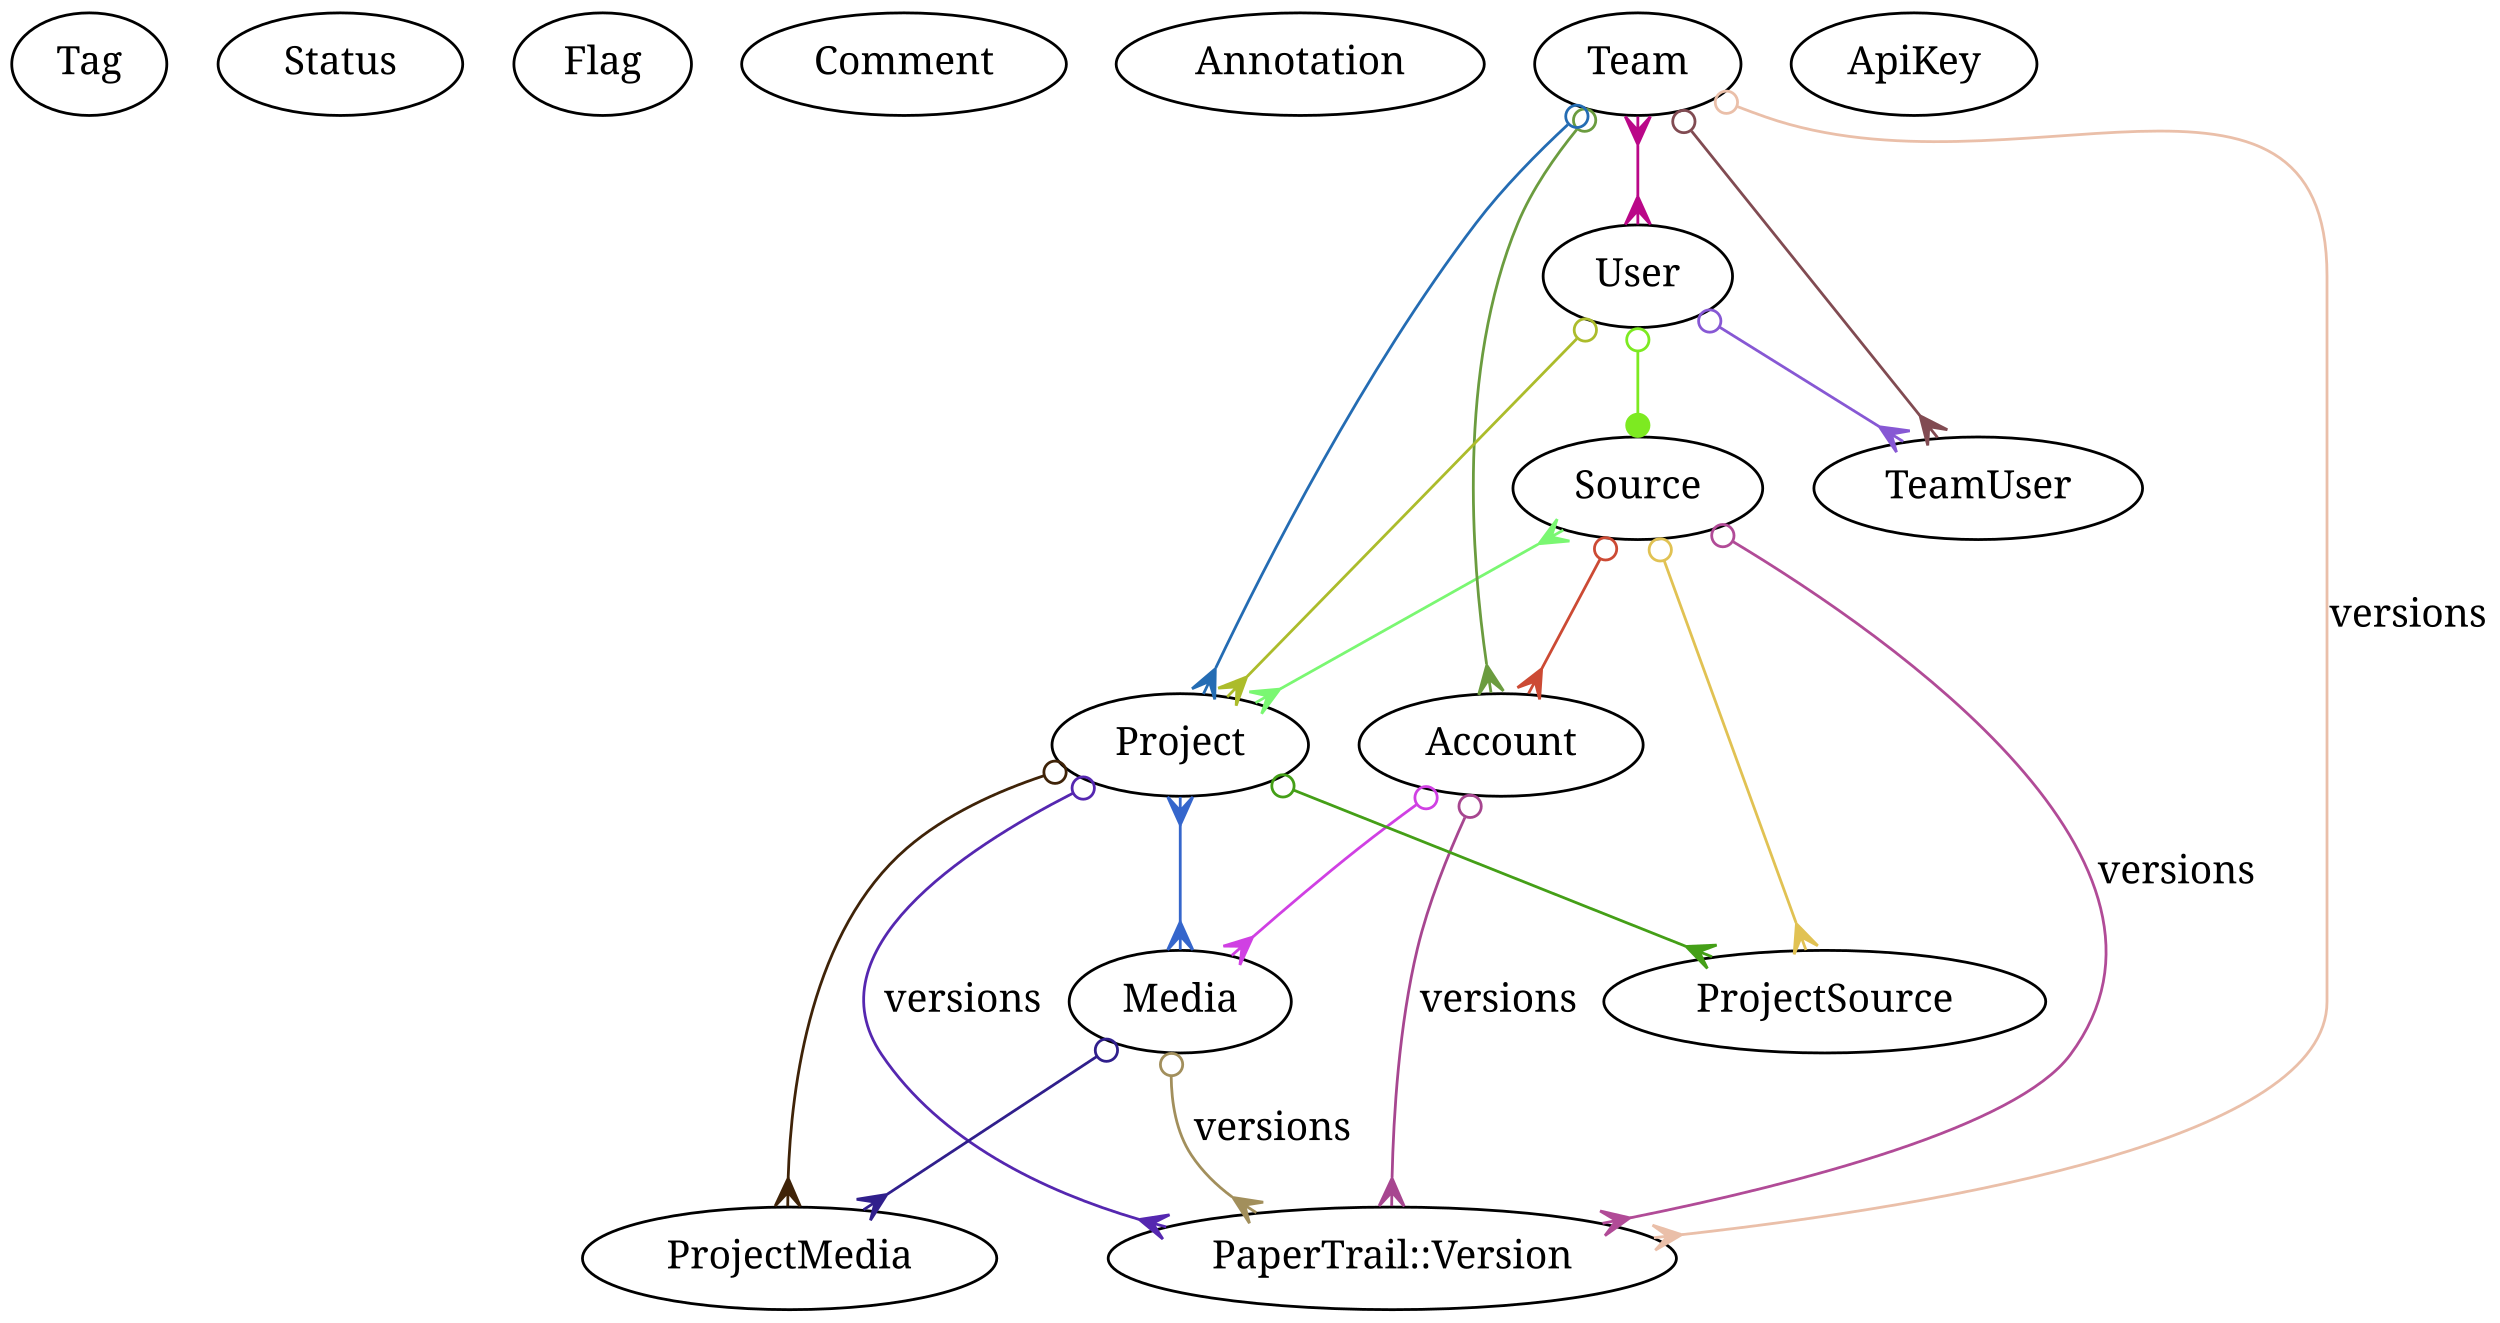
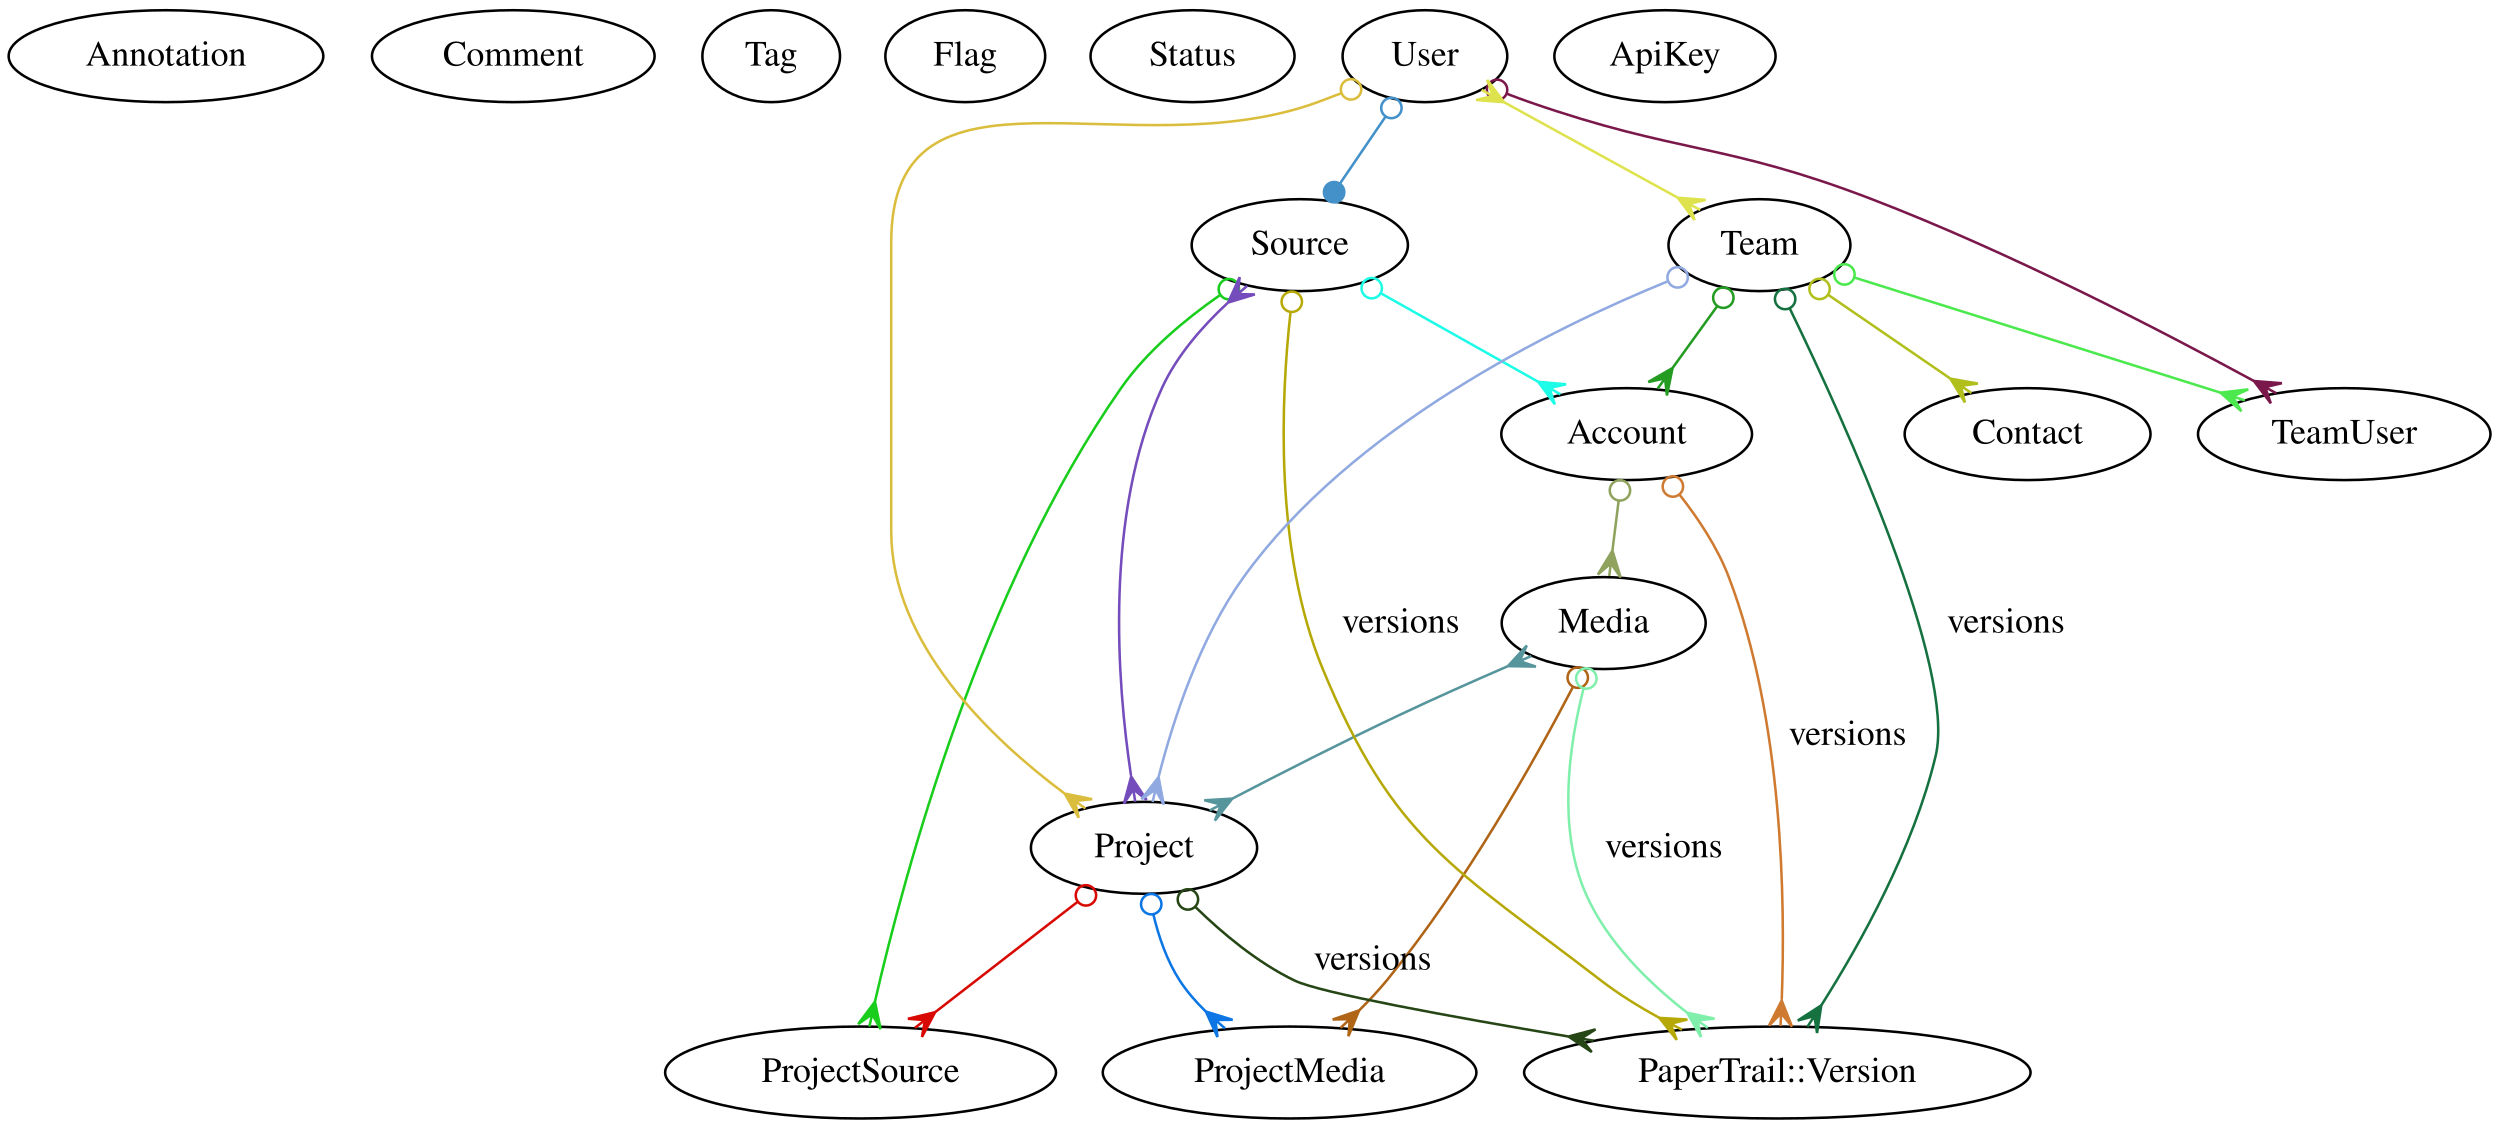
- <svg xmlns="http://www.w3.org/2000/svg" width="896pt" height="474pt" viewBox="0.00 0.00 896.00 474.00">
-   <g id="graph1" class="graph" transform="scale(1 1) rotate(0) translate(4 470)">
-     <polygon fill="none" stroke="none" points="-4,5 -4,-470 893,-470 893,5 -4,5" />
+ <svg xmlns="http://www.w3.org/2000/svg" width="979pt" height="442pt" viewBox="0.00 0.00 979.00 442.00">
+   <g id="graph0" class="graph" transform="scale(1 1) rotate(0) translate(4 438)">
+     <polygon fill="none" stroke="none" points="-4,4 -4,-438 975,-438 975,4 -4,4" />
    <g id="node1" class="node">
-       <ellipse fill="none" stroke="black" cx="28" cy="-447" rx="27.788" ry="18.385" />
-       <text text-anchor="middle" x="28" y="-443.4" font-family="Times Roman,serif" font-size="14.00">Tag</text>
+       <ellipse fill="none" stroke="black" cx="61" cy="-416" rx="61.616" ry="18" />
+       <text text-anchor="middle" x="61" y="-412.3" font-family="Times,serif" font-size="14.00">Annotation</text>
    </g>
    <g id="node2" class="node">
-       <ellipse fill="none" stroke="black" cx="118" cy="-447" rx="43.841" ry="18.385" />
-       <text text-anchor="middle" x="118" y="-443.4" font-family="Times Roman,serif" font-size="14.00">Status</text>
+       <ellipse fill="none" stroke="black" cx="197" cy="-416" rx="55.344" ry="18" />
+       <text text-anchor="middle" x="197" y="-412.3" font-family="Times,serif" font-size="14.00">Comment</text>
    </g>
    <g id="node3" class="node">
-       <ellipse fill="none" stroke="black" cx="212" cy="-447" rx="31.82" ry="18.385" />
-       <text text-anchor="middle" x="212" y="-443.4" font-family="Times Roman,serif" font-size="14.00">Flag</text>
+       <ellipse fill="none" stroke="black" cx="298" cy="-416" rx="26.949" ry="18" />
+       <text text-anchor="middle" x="298" y="-412.3" font-family="Times,serif" font-size="14.00">Tag</text>
    </g>
    <g id="node4" class="node">
-       <ellipse fill="none" stroke="black" cx="320" cy="-447" rx="58.188" ry="18.385" />
-       <text text-anchor="middle" x="320" y="-443.4" font-family="Times Roman,serif" font-size="14.00">Comment</text>
+       <ellipse fill="none" stroke="black" cx="374" cy="-416" rx="31.297" ry="18" />
+       <text text-anchor="middle" x="374" y="-412.3" font-family="Times,serif" font-size="14.00">Flag</text>
    </g>
    <g id="node5" class="node">
-       <ellipse fill="none" stroke="black" cx="462" cy="-447" rx="65.968" ry="18.385" />
-       <text text-anchor="middle" x="462" y="-443.4" font-family="Times Roman,serif" font-size="14.00">Annotation</text>
+       <ellipse fill="none" stroke="black" cx="463" cy="-416" rx="39.946" ry="18" />
+       <text text-anchor="middle" x="463" y="-412.3" font-family="Times,serif" font-size="14.00">Status</text>
    </g>
    <g id="node6" class="node">
-       <ellipse fill="none" stroke="black" cx="583" cy="-295" rx="44.758" ry="18.385" />
-       <text text-anchor="middle" x="583" y="-291.4" font-family="Times Roman,serif" font-size="14.00">Source</text>
+       <ellipse fill="none" stroke="black" cx="501" cy="-18" rx="73.165" ry="18" />
+       <text text-anchor="middle" x="501" y="-14.3" font-family="Times,serif" font-size="14.00">ProjectMedia</text>
+     </g>
+     <g id="node7" class="node">
+       <ellipse fill="none" stroke="black" cx="333" cy="-18" rx="76.539" ry="18" />
+       <text text-anchor="middle" x="333" y="-14.3" font-family="Times,serif" font-size="14.00">ProjectSource</text>
    </g>
    <g id="node8" class="node">
-       <ellipse fill="none" stroke="black" cx="650" cy="-111" rx="79.196" ry="18.385" />
-       <text text-anchor="middle" x="650" y="-107.4" font-family="Times Roman,serif" font-size="14.00">ProjectSource</text>
+       <ellipse fill="none" stroke="black" cx="790" cy="-268" rx="48.144" ry="18" />
+       <text text-anchor="middle" x="790" y="-264.3" font-family="Times,serif" font-size="14.00">Contact</text>
+     </g>
+     <g id="node9" class="node">
+       <ellipse fill="none" stroke="black" cx="624" cy="-194" rx="39.946" ry="18" />
+       <text text-anchor="middle" x="624" y="-190.3" font-family="Times,serif" font-size="14.00">Media</text>
+     </g>
+     <g id="edge2" class="edge">
+       <path fill="none" stroke="#af6416" d="M611.954,-168.97C596.933,-140.16 569.49,-91.12 539,-54 535.739,-50.03 532.035,-46.084 528.249,-42.351" />
+       <ellipse fill="none" stroke="#af6416" cx="613.843" cy="-172.632" rx="4" ry="4" />
+       <polygon fill="#af6416" stroke="#af6416" points="528.24,-42.342 524.05,-32.208 524.601,-38.912 520.963,-35.482 520.963,-35.482 520.963,-35.482 524.601,-38.912 517.876,-38.756 528.24,-42.342 528.24,-42.342" />
+     </g>
+     <g id="node14" class="node">
+       <ellipse fill="none" stroke="black" cx="444" cy="-106" rx="44.295" ry="18" />
+       <text text-anchor="middle" x="444" y="-102.3" font-family="Times,serif" font-size="14.00">Project</text>
+     </g>
+     <g id="edge3" class="edge">
+       <path fill="none" stroke="#57959c" d="M586.261,-177.035C572.841,-171.214 557.673,-164.471 544,-158 522.049,-147.612 497.775,-135.253 478.64,-125.304" />
+       <polygon fill="#57959c" stroke="#57959c" points="586.495,-177.136 593.897,-185.226 591.087,-179.115 595.678,-181.094 595.678,-181.094 595.678,-181.094 591.087,-179.115 597.459,-176.961 586.495,-177.136 586.495,-177.136" />
+       <polygon fill="#57959c" stroke="#57959c" points="478.556,-125.26 471.774,-116.643 474.124,-122.946 469.691,-120.632 469.691,-120.632 469.691,-120.632 474.124,-122.946 467.609,-124.621 478.556,-125.26 478.556,-125.26" />
+     </g>
+     <g id="node17" class="node">
+       <ellipse fill="none" stroke="black" cx="692" cy="-18" rx="99.162" ry="18" />
+       <text text-anchor="middle" x="692" y="-14.3" font-family="Times,serif" font-size="14.00">PaperTrail::Version</text>
+     </g>
+     <g id="edge1" class="edge">
+       <path fill="none" stroke="#80efab" d="M616.102,-168.289C610.487,-146.273 605.738,-113.664 617,-88 625.218,-69.272 641.306,-53.389 656.482,-41.599" />
+       <ellipse fill="none" stroke="#80efab" cx="617.206" cy="-172.315" rx="4" ry="4" />
+       <polygon fill="#80efab" stroke="#80efab" points="656.721,-41.423 667.437,-39.098 660.742,-38.451 664.763,-35.479 664.763,-35.479 664.763,-35.479 660.742,-38.451 662.088,-31.86 656.721,-41.423 656.721,-41.423" />
+       <text text-anchor="middle" x="647.5" y="-102.3" font-family="Times,serif" font-size="14.00">versions</text>
+     </g>
+     <g id="node10" class="node">
+       <ellipse fill="none" stroke="black" cx="914" cy="-268" rx="57.269" ry="18" />
+       <text text-anchor="middle" x="914" y="-264.3" font-family="Times,serif" font-size="14.00">TeamUser</text>
+     </g>
+     <g id="node11" class="node">
+       <ellipse fill="none" stroke="black" cx="505" cy="-342" rx="42.346" ry="18" />
+       <text text-anchor="middle" x="505" y="-338.3" font-family="Times,serif" font-size="14.00">Source</text>
    </g>
    <g id="edge6" class="edge">
-       <path fill="none" stroke="#e1c253" d="M592.412,-269.152C604.888,-234.89 626.824,-174.648 639.721,-139.229" />
-       <ellipse fill="none" stroke="#e1c253" cx="591.038" cy="-272.926" rx="4" ry="4" />
-       <polygon fill="#e1c253" stroke="#e1c253" points="639.837,-138.911 647.487,-131.054 641.548,-134.213 643.258,-129.514 643.258,-129.514 643.258,-129.514 641.548,-134.213 639.03,-127.975 639.837,-138.911 639.837,-138.911" />
+       <path fill="none" stroke="#18cd1b" d="M473.636,-322.363C460.107,-312.952 445.103,-300.455 435,-286 380.331,-207.778 350.236,-96.396 338.646,-45.823" />
+       <ellipse fill="none" stroke="#18cd1b" cx="477.221" cy="-324.769" rx="4" ry="4" />
+       <polygon fill="#18cd1b" stroke="#18cd1b" points="338.63,-45.749 340.844,-35.009 337.541,-40.869 336.452,-35.989 336.452,-35.989 336.452,-35.989 337.541,-40.869 332.06,-36.969 338.63,-45.749 338.63,-45.749" />
    </g>
-     <g id="node9" class="node">
-       <ellipse fill="none" stroke="black" cx="534" cy="-203" rx="50.912" ry="18.385" />
-       <text text-anchor="middle" x="534" y="-199.4" font-family="Times Roman,serif" font-size="14.00">Account</text>
+     <g id="edge7" class="edge">
+       <path fill="none" stroke="#754cbb" d="M476.656,-319.285C466.81,-310.143 456.792,-298.677 451,-286 428.336,-236.395 433.437,-170.758 438.9,-134.328" />
+       <polygon fill="#754cbb" stroke="#754cbb" points="476.91,-319.507 481.466,-329.482 480.671,-322.802 484.432,-326.097 484.432,-326.097 484.432,-326.097 480.671,-322.802 487.397,-322.712 476.91,-319.507 476.91,-319.507" />
+       <polygon fill="#754cbb" stroke="#754cbb" points="438.972,-133.881 445.018,-124.732 439.774,-128.946 440.576,-124.01 440.576,-124.01 440.576,-124.01 439.774,-128.946 436.134,-123.289 438.972,-133.881 438.972,-133.881" />
+     </g>
+     <g id="node16" class="node">
+       <ellipse fill="none" stroke="black" cx="633" cy="-268" rx="49.094" ry="18" />
+       <text text-anchor="middle" x="633" y="-264.3" font-family="Times,serif" font-size="14.00">Account</text>
+     </g>
+     <g id="edge5" class="edge">
+       <path fill="none" stroke="#1dfce6" d="M536.751,-323.14C555.459,-312.617 579.143,-299.295 598.335,-288.499" />
+       <ellipse fill="none" stroke="#1dfce6" cx="533.166" cy="-325.157" rx="4" ry="4" />
+       <polygon fill="#1dfce6" stroke="#1dfce6" points="598.362,-288.484 609.284,-287.503 602.72,-286.032 607.078,-283.581 607.078,-283.581 607.078,-283.581 602.72,-286.032 604.872,-279.659 598.362,-288.484 598.362,-288.484" />
    </g>
    <g id="edge4" class="edge">
-       <path fill="none" stroke="#cc4a34" d="M569.512,-269.675C563.031,-257.506 555.251,-242.9 548.627,-230.464" />
-       <ellipse fill="none" stroke="#cc4a34" cx="571.439" cy="-273.293" rx="4" ry="4" />
-       <polygon fill="#cc4a34" stroke="#cc4a34" points="548.529,-230.28 547.8,-219.338 546.179,-225.866 543.828,-221.453 543.828,-221.453 543.828,-221.453 546.179,-225.866 539.857,-223.569 548.529,-230.28 548.529,-230.28" />
+       <path fill="none" stroke="#b6a907" d="M501.337,-315.497C497.643,-282.065 494.892,-222.244 514,-176 541.767,-108.8 565.36,-98.323 623,-54 629.963,-48.646 637.871,-43.743 645.786,-39.411" />
+       <ellipse fill="none" stroke="#b6a907" cx="501.858" cy="-319.827" rx="4" ry="4" />
+       <polygon fill="#b6a907" stroke="#b6a907" points="645.812,-39.398 656.76,-38.757 650.244,-37.083 654.677,-34.769 654.677,-34.769 654.677,-34.769 650.244,-37.083 652.593,-30.78 645.812,-39.398 645.812,-39.398" />
+       <text text-anchor="middle" x="544.5" y="-190.3" font-family="Times,serif" font-size="14.00">versions</text>
    </g>
-     <g id="node10" class="node">
-       <ellipse fill="none" stroke="black" cx="419" cy="-203" rx="45.962" ry="18.385" />
-       <text text-anchor="middle" x="419" y="-199.4" font-family="Times Roman,serif" font-size="14.00">Project</text>
+     <g id="node12" class="node">
+       <ellipse fill="none" stroke="black" cx="554" cy="-416" rx="32.246" ry="18" />
+       <text text-anchor="middle" x="554" y="-412.3" font-family="Times,serif" font-size="14.00">User</text>
+     </g>
+     <g id="edge9" class="edge">
+       <path fill="none" stroke="#7b184b" d="M585.987,-401.318C589.016,-400.15 592.055,-399.024 595,-398 653.469,-377.666 671.212,-382.197 729,-360 782.751,-339.354 842,-308.722 878.613,-288.807" />
+       <ellipse fill="none" stroke="#7b184b" cx="582.254" cy="-402.803" rx="4" ry="4" />
+       <polygon fill="#7b184b" stroke="#7b184b" points="878.645,-288.789 889.577,-287.934 883.031,-286.388 887.416,-283.987 887.416,-283.987 887.416,-283.987 883.031,-286.388 885.255,-280.04 878.645,-288.789 878.645,-288.789" />
    </g>
    <g id="edge8" class="edge">
-       <path fill="none" stroke="#7af772" d="M547.265,-274.953C519.88,-259.591 482.265,-238.49 454.852,-223.112" />
-       <polygon fill="#7af772" stroke="#7af772" points="547.564,-275.121 554.084,-283.939 551.925,-277.568 556.286,-280.014 556.286,-280.014 556.286,-280.014 551.925,-277.568 558.487,-276.089 547.564,-275.121 547.564,-275.121" />
-       <polygon fill="#7af772" stroke="#7af772" points="454.697,-223.025 448.177,-214.208 450.336,-220.579 445.976,-218.133 445.976,-218.133 445.976,-218.133 450.336,-220.579 443.774,-222.057 454.697,-223.025 454.697,-223.025" />
+       <path fill="none" stroke="#4491ca" d="M538.566,-392.321C532.895,-383.988 526.469,-374.546 520.769,-366.171" />
+       <ellipse fill="none" stroke="#4491ca" cx="540.875" cy="-395.714" rx="4" ry="4" />
+       <ellipse fill="#4491ca" stroke="#4491ca" cx="518.435" cy="-362.741" rx="4" ry="4" />
    </g>
-     <g id="node17" class="node">
-       <ellipse fill="none" stroke="black" cx="495" cy="-19" rx="101.823" ry="18.385" />
-       <text text-anchor="middle" x="495" y="-15.4" font-family="Times Roman,serif" font-size="14.00">PaperTrail::Version</text>
+     <g id="edge11" class="edge">
+       <path fill="none" stroke="#dbbd3d" d="M521.173,-401.47C518.082,-400.27 514.989,-399.096 512,-398 438.631,-371.103 345,-421.144 345,-343 345,-343 345,-343 345,-230 345,-186.09 383.763,-148.972 412.778,-127.339" />
+       <ellipse fill="none" stroke="#dbbd3d" cx="525.066" cy="-403.008" rx="4" ry="4" />
+       <polygon fill="#dbbd3d" stroke="#dbbd3d" points="412.922,-127.235 423.667,-125.046 416.98,-124.314 421.039,-121.394 421.039,-121.394 421.039,-121.394 416.98,-124.314 418.41,-117.741 412.922,-127.235 412.922,-127.235" />
    </g>
-     <g id="edge2" class="edge">
-       <path fill="none" stroke="#b14b97" d="M617.018,-275.926C676.56,-240.1 788.73,-160.21 738,-92 718.786,-66.166 642.283,-46.033 580.182,-33.513" />
-       <ellipse fill="none" stroke="#b14b97" cx="613.472" cy="-278.031" rx="4" ry="4" />
-       <polygon fill="#b14b97" stroke="#b14b97" points="580.159,-33.509 571.222,-27.155 575.254,-32.539 570.349,-31.57 570.349,-31.57 570.349,-31.57 575.254,-32.539 569.477,-35.984 580.159,-33.509 580.159,-33.509" />
-       <text text-anchor="middle" x="776" y="-153.4" font-family="Times Roman,serif" font-size="14.00">versions</text>
+     <g id="node15" class="node">
+       <ellipse fill="none" stroke="black" cx="685" cy="-342" rx="35.619" ry="18" />
+       <text text-anchor="middle" x="685" y="-338.3" font-family="Times,serif" font-size="14.00">Team</text>
    </g>
-     <g id="node7" class="node">
-       <ellipse fill="none" stroke="black" cx="583" cy="-447" rx="36.977" ry="18.385" />
-       <text text-anchor="middle" x="583" y="-443.4" font-family="Times Roman,serif" font-size="14.00">Team</text>
+     <g id="edge10" class="edge">
+       <path fill="none" stroke="#dee24c" d="M585.113,-397.9C605.521,-386.683 632.144,-372.051 652.773,-360.713" />
+       <polygon fill="#dee24c" stroke="#dee24c" points="584.986,-397.97 574.055,-398.843 580.604,-400.378 576.222,-402.786 576.222,-402.786 576.222,-402.786 580.604,-400.378 578.39,-406.73 584.986,-397.97 584.986,-397.97" />
+       <polygon fill="#dee24c" stroke="#dee24c" points="653.021,-360.576 663.952,-359.703 657.403,-358.168 661.785,-355.759 661.785,-355.759 661.785,-355.759 657.403,-358.168 659.617,-351.816 653.021,-360.576 653.021,-360.576" />
+     </g>
+     <g id="node13" class="node">
+       <ellipse fill="none" stroke="black" cx="648" cy="-416" rx="43.319" ry="18" />
+       <text text-anchor="middle" x="648" y="-412.3" font-family="Times,serif" font-size="14.00">ApiKey</text>
    </g>
    <g id="edge14" class="edge">
-       <path fill="none" stroke="#6b9c3f" d="M561.136,-423.613C553.24,-413.901 545.039,-402.085 540,-390 518.213,-337.746 523.312,-269.962 528.786,-232.018" />
-       <ellipse fill="none" stroke="#6b9c3f" cx="563.93" cy="-426.921" rx="4" ry="4" />
-       <polygon fill="#6b9c3f" stroke="#6b9c3f" points="528.854,-231.578 534.839,-222.389 529.623,-226.637 530.392,-221.697 530.392,-221.697 530.392,-221.697 529.623,-226.637 525.946,-221.005 528.854,-231.578 528.854,-231.578" />
+       <path fill="none" stroke="#0c76e5" d="M447.672,-79.843C449.75,-71.162 452.984,-61.694 458,-54 460.819,-49.676 464.344,-45.628 468.155,-41.93" />
+       <ellipse fill="none" stroke="#0c76e5" cx="446.825" cy="-83.924" rx="4" ry="4" />
+       <polygon fill="#0c76e5" stroke="#0c76e5" points="468.219,-41.874 478.699,-38.647 471.973,-38.571 475.727,-35.269 475.727,-35.269 475.727,-35.269 471.973,-38.571 472.755,-31.89 468.219,-41.874 468.219,-41.874" />
+     </g>
+     <g id="edge13" class="edge">
+       <path fill="none" stroke="#d80902" d="M417.86,-84.748C401.207,-71.845 379.601,-55.105 362.358,-41.746" />
+       <ellipse fill="none" stroke="#d80902" cx="421.249" cy="-87.373" rx="4" ry="4" />
+       <polygon fill="#d80902" stroke="#d80902" points="362.19,-41.616 357.041,-31.934 358.237,-38.553 354.285,-35.491 354.285,-35.491 354.285,-35.491 358.237,-38.553 351.529,-39.048 362.19,-41.616 362.19,-41.616" />
    </g>
    <g id="edge12" class="edge">
-       <path fill="none" stroke="#246cb3" d="M557.927,-425.357C547.062,-415.256 534.649,-402.678 525,-390 485.063,-337.524 449.754,-268.393 431.714,-230.603" />
-       <ellipse fill="none" stroke="#246cb3" cx="561.158" cy="-428.304" rx="4" ry="4" />
-       <polygon fill="#246cb3" stroke="#246cb3" points="431.57,-230.3 431.369,-219.336 429.435,-225.778 427.3,-221.257 427.3,-221.257 427.3,-221.257 429.435,-225.778 423.231,-223.179 431.57,-230.3 431.57,-230.3" />
+       <path fill="none" stroke="#264616" d="M464.208,-82.733C474.777,-72.432 488.514,-60.961 503,-54 513,-49.194 563.617,-39.936 609.952,-32.148" />
+       <ellipse fill="none" stroke="#264616" cx="461.187" cy="-85.781" rx="4" ry="4" />
+       <polygon fill="#264616" stroke="#264616" points="610.201,-32.107 620.805,-34.899 615.132,-31.284 620.064,-30.46 620.064,-30.46 620.064,-30.46 615.132,-31.284 619.323,-26.022 610.201,-32.107 610.201,-32.107" />
+       <text text-anchor="middle" x="533.5" y="-58.3" font-family="Times,serif" font-size="14.00">versions</text>
    </g>
-     <g id="node11" class="node">
-       <ellipse fill="none" stroke="black" cx="705" cy="-295" rx="58.898" ry="18.385" />
-       <text text-anchor="middle" x="705" y="-291.4" font-family="Times Roman,serif" font-size="14.00">TeamUser</text>
+     <g id="edge19" class="edge">
+       <path fill="none" stroke="#b1bf1c" d="M711.887,-322.563C726.434,-312.588 744.457,-300.23 759.524,-289.898" />
+       <ellipse fill="none" stroke="#b1bf1c" cx="708.544" cy="-324.856" rx="4" ry="4" />
+       <polygon fill="#b1bf1c" stroke="#b1bf1c" points="759.757,-289.738 770.549,-287.794 763.881,-286.91 768.005,-284.083 768.005,-284.083 768.005,-284.083 763.881,-286.91 765.46,-280.371 759.757,-289.738 759.757,-289.738" />
+     </g>
+     <g id="edge18" class="edge">
+       <path fill="none" stroke="#4be94e" d="M722.259,-329.285C761.261,-317.023 822.666,-297.716 865.442,-284.267" />
+       <ellipse fill="none" stroke="#4be94e" cx="718.285" cy="-330.535" rx="4" ry="4" />
+       <polygon fill="#4be94e" stroke="#4be94e" points="865.54,-284.236 876.429,-285.53 870.31,-282.737 875.079,-281.237 875.079,-281.237 875.079,-281.237 870.31,-282.737 873.73,-276.944 865.54,-284.236 865.54,-284.236" />
    </g>
    <g id="edge16" class="edge">
-       <path fill="none" stroke="#814b52" d="M602.234,-423.036C624.501,-395.293 661.052,-349.755 684.031,-321.125" />
-       <ellipse fill="none" stroke="#814b52" cx="599.499" cy="-426.444" rx="4" ry="4" />
-       <polygon fill="#814b52" stroke="#814b52" points="684.153,-320.973 693.922,-315.991 687.283,-317.074 690.413,-313.174 690.413,-313.174 690.413,-313.174 687.283,-317.074 686.903,-310.358 684.153,-320.973 684.153,-320.973" />
+       <path fill="none" stroke="#90a9e0" d="M649.083,-327.832C603.383,-309.195 525.319,-270.715 483,-212 465.921,-188.304 455.457,-156.265 449.726,-133.833" />
+       <ellipse fill="none" stroke="#90a9e0" cx="652.962" cy="-329.382" rx="4" ry="4" />
+       <polygon fill="#90a9e0" stroke="#90a9e0" points="449.692,-133.691 451.726,-122.916 448.521,-128.83 447.351,-123.969 447.351,-123.969 447.351,-123.969 448.521,-128.83 442.976,-125.022 449.692,-133.691 449.692,-133.691" />
    </g>
-     <g id="node14" class="node">
-       <ellipse fill="none" stroke="black" cx="583" cy="-371" rx="33.941" ry="18.385" />
-       <text text-anchor="middle" x="583" y="-367.4" font-family="Times Roman,serif" font-size="14.00">User</text>
+     <g id="edge17" class="edge">
+       <path fill="none" stroke="#239c21" d="M668.434,-318.063C662.873,-310.363 656.646,-301.74 650.981,-293.897" />
+       <ellipse fill="none" stroke="#239c21" cx="670.858" cy="-321.419" rx="4" ry="4" />
+       <polygon fill="#239c21" stroke="#239c21" points="650.969,-293.88 648.762,-283.138 648.041,-289.826 645.114,-285.773 645.114,-285.773 645.114,-285.773 648.041,-289.826 641.466,-288.408 650.969,-293.88 650.969,-293.88" />
    </g>
-     <g id="edge18" class="edge">
-       <path fill="none" stroke="#ba0788" d="M583,-417.938C583,-411.986 583,-405.725 583,-399.783" />
-       <polygon fill="#ba0788" stroke="#ba0788" points="583,-418.213 578.5,-428.213 583,-423.213 583,-428.213 583,-428.213 583,-428.213 583,-423.213 587.5,-428.214 583,-418.213 583,-418.213" />
-       <polygon fill="#ba0788" stroke="#ba0788" points="583,-399.57 587.5,-389.57 583,-394.57 583,-389.57 583,-389.57 583,-389.57 583,-394.57 578.5,-389.57 583,-399.57 583,-399.57" />
+     <g id="edge15" class="edge">
+       <path fill="none" stroke="#15713f" d="M696.855,-317.234C718.658,-272.317 762.176,-176.386 754,-142 745.416,-105.898 724.458,-68.37 709.281,-44.409" />
+       <ellipse fill="none" stroke="#15713f" cx="695.061" cy="-320.903" rx="4" ry="4" />
+       <polygon fill="#15713f" stroke="#15713f" points="709.221,-44.315 707.563,-33.476 706.503,-40.118 703.786,-35.921 703.786,-35.921 703.786,-35.921 706.503,-40.118 700.008,-38.367 709.221,-44.315 709.221,-44.315" />
+       <text text-anchor="middle" x="781.5" y="-190.3" font-family="Times,serif" font-size="14.00">versions</text>
    </g>
-     <g id="edge10" class="edge">
-       <path fill="none" stroke="#eabfa9" d="M618.599,-431.824C622.093,-430.477 625.602,-429.179 629,-428 716.724,-397.558 830,-463.856 830,-371 830,-371 830,-371 830,-111 830,-62.384 697.148,-38.514 598.769,-27.503" />
-       <ellipse fill="none" stroke="#eabfa9" cx="614.741" cy="-433.352" rx="4" ry="4" />
-       <polygon fill="#eabfa9" stroke="#eabfa9" points="598.703,-27.496 589.249,-21.94 593.732,-26.955 588.762,-26.413 588.762,-26.413 588.762,-26.413 593.732,-26.955 588.275,-30.887 598.703,-27.496 598.703,-27.496" />
-       <text text-anchor="middle" x="859" y="-245.4" font-family="Times Roman,serif" font-size="14.00">versions</text>
-     </g>
-     <g id="node13" class="node">
-       <ellipse fill="none" stroke="black" cx="419" cy="-111" rx="39.807" ry="18.385" />
-       <text text-anchor="middle" x="419" y="-107.4" font-family="Times Roman,serif" font-size="14.00">Media</text>
-     </g>
-     <g id="edge22" class="edge">
-       <path fill="none" stroke="#d040e3" d="M503.625,-181.59C496.761,-176.58 489.566,-171.188 483,-166 470.205,-155.889 456.437,-144.172 444.961,-134.158" />
-       <ellipse fill="none" stroke="#d040e3" cx="507.101" cy="-184.106" rx="4" ry="4" />
-       <polygon fill="#d040e3" stroke="#d040e3" points="444.936,-134.136 440.392,-124.156 441.179,-130.837 437.422,-127.537 437.422,-127.537 437.422,-127.537 441.179,-130.837 434.453,-130.919 444.936,-134.136 444.936,-134.136" />
+     <g id="edge21" class="edge">
+       <path fill="none" stroke="#8fa35e" d="M629.849,-241.792C629.073,-235.58 628.237,-228.896 627.447,-222.579" />
+       <ellipse fill="none" stroke="#8fa35e" cx="630.371" cy="-245.968" rx="4" ry="4" />
+       <polygon fill="#8fa35e" stroke="#8fa35e" points="627.421,-222.363 630.645,-211.882 626.8,-217.402 626.18,-212.441 626.18,-212.441 626.18,-212.441 626.8,-217.402 621.715,-212.999 627.421,-222.363 627.421,-222.363" />
    </g>
    <g id="edge20" class="edge">
-       <path fill="none" stroke="#a74690" d="M521.029,-177.031C514.805,-163.372 507.874,-146.15 504,-130 497.451,-102.695 495.436,-70.645 494.918,-48.023" />
-       <ellipse fill="none" stroke="#a74690" cx="522.889" cy="-181.003" rx="4" ry="4" />
-       <polygon fill="#a74690" stroke="#a74690" points="494.914,-47.736 499.271,-37.673 494.843,-42.737 494.771,-37.737 494.771,-37.737 494.771,-37.737 494.843,-42.737 490.272,-37.801 494.914,-47.736 494.914,-47.736" />
-       <text text-anchor="middle" x="533" y="-107.4" font-family="Times Roman,serif" font-size="14.00">versions</text>
-     </g>
-     <g id="edge26" class="edge">
-       <path fill="none" stroke="#449f17" d="M459.693,-186.793C498.845,-171.2 558.122,-147.592 600.102,-130.873" />
-       <ellipse fill="none" stroke="#449f17" cx="455.813" cy="-188.339" rx="4" ry="4" />
-       <polygon fill="#449f17" stroke="#449f17" points="600.289,-130.798 611.244,-131.279 604.934,-128.948 609.579,-127.098 609.579,-127.098 609.579,-127.098 604.934,-128.948 607.914,-122.918 600.289,-130.798 600.289,-130.798" />
-     </g>
-     <g id="node12" class="node">
-       <ellipse fill="none" stroke="black" cx="279" cy="-19" rx="74.246" ry="18.385" />
-       <text text-anchor="middle" x="279" y="-15.4" font-family="Times Roman,serif" font-size="14.00">ProjectMedia</text>
-     </g>
-     <g id="edge28" class="edge">
-       <path fill="none" stroke="#3f2308" d="M370.246,-192.014C353.254,-186.373 334.965,-178.06 321,-166 286.923,-136.57 279.566,-81.594 278.48,-47.852" />
-       <ellipse fill="none" stroke="#3f2308" cx="374.124" cy="-193.227" rx="4" ry="4" />
-       <polygon fill="#3f2308" stroke="#3f2308" points="278.478,-47.701 282.822,-37.632 278.4,-42.701 278.322,-37.702 278.322,-37.702 278.322,-37.702 278.4,-42.701 273.823,-37.772 278.478,-47.701 278.478,-47.701" />
-     </g>
-     <g id="edge30" class="edge">
-       <path fill="none" stroke="#3566cc" d="M419,-174.342C419,-163.283 419,-150.657 419,-139.604" />
-       <polygon fill="#3566cc" stroke="#3566cc" points="419,-174.382 414.5,-184.382 419,-179.382 419,-184.382 419,-184.382 419,-184.382 419,-179.382 423.5,-184.382 419,-174.382 419,-174.382" />
-       <polygon fill="#3566cc" stroke="#3566cc" points="419,-139.59 423.5,-129.59 419,-134.59 419,-129.59 419,-129.59 419,-129.59 419,-134.59 414.5,-129.59 419,-139.59 419,-139.59" />
-     </g>
-     <g id="edge24" class="edge">
-       <path fill="none" stroke="#5527b0" d="M380.511,-185.707C340.461,-165.21 286.837,-129.129 312,-92 332.961,-61.071 369.351,-43.246 404.188,-32.972" />
-       <ellipse fill="none" stroke="#5527b0" cx="384.23" cy="-187.563" rx="4" ry="4" />
-       <polygon fill="#5527b0" stroke="#5527b0" points="404.32,-32.936 415.158,-34.608 409.139,-31.603 413.958,-30.27 413.958,-30.27 413.958,-30.27 409.139,-31.603 412.759,-25.933 404.32,-32.936 404.32,-32.936" />
-       <text text-anchor="middle" x="341" y="-107.4" font-family="Times Roman,serif" font-size="14.00">versions</text>
-     </g>
-     <g id="edge34" class="edge">
-       <path fill="none" stroke="#301f8c" d="M389.169,-91.397C367.16,-76.934 337.144,-57.209 314,-42" />
-       <ellipse fill="none" stroke="#301f8c" cx="392.539" cy="-93.611" rx="4" ry="4" />
-       <polygon fill="#301f8c" stroke="#301f8c" points="313.855,-41.904 307.969,-32.652 309.676,-39.159 305.498,-36.413 305.498,-36.413 305.498,-36.413 309.676,-39.159 303.026,-40.173 313.855,-41.904 313.855,-41.904" />
-     </g>
-     <g id="edge32" class="edge">
-       <path fill="none" stroke="#a28f5c" d="M415.75,-84.322C415.854,-74.707 417.567,-64.214 423,-56 426.855,-50.172 431.928,-45.212 437.601,-41.003" />
-       <ellipse fill="none" stroke="#a28f5c" cx="415.886" cy="-88.468" rx="4" ry="4" />
-       <polygon fill="#a28f5c" stroke="#a28f5c" points="437.889,-40.816 448.725,-39.131 442.079,-38.088 446.27,-35.36 446.27,-35.36 446.27,-35.36 442.079,-38.088 443.814,-31.588 437.889,-40.816 437.889,-40.816" />
-       <text text-anchor="middle" x="452" y="-61.4" font-family="Times Roman,serif" font-size="14.00">versions</text>
-     </g>
-     <g id="edge36" class="edge">
-       <path fill="none" stroke="#7dea21" d="M583,-344.073C583,-336.818 583,-328.972 583,-321.727" />
-       <ellipse fill="none" stroke="#7dea21" cx="583" cy="-348.213" rx="4" ry="4" />
-       <ellipse fill="#7dea21" stroke="#7dea21" cx="583" cy="-317.57" rx="4" ry="4" />
-     </g>
-     <g id="edge40" class="edge">
-       <path fill="none" stroke="#acbc2b" d="M561.139,-348.606C530.447,-317.165 474.784,-260.144 442.985,-227.57" />
-       <ellipse fill="none" stroke="#acbc2b" cx="564.182" cy="-351.723" rx="4" ry="4" />
-       <polygon fill="#acbc2b" stroke="#acbc2b" points="442.807,-227.388 439.042,-217.089 439.315,-223.81 435.822,-220.232 435.822,-220.232 435.822,-220.232 439.315,-223.81 432.602,-223.376 442.807,-227.388 442.807,-227.388" />
-     </g>
-     <g id="edge38" class="edge">
-       <path fill="none" stroke="#8758d4" d="M612.171,-352.828C629.375,-342.111 651.271,-328.471 669.476,-317.13" />
-       <ellipse fill="none" stroke="#8758d4" cx="608.772" cy="-354.945" rx="4" ry="4" />
-       <polygon fill="#8758d4" stroke="#8758d4" points="669.592,-317.057 680.46,-315.589 673.836,-314.413 678.08,-311.77 678.08,-311.77 678.08,-311.77 673.836,-314.413 675.701,-307.95 669.592,-317.057 669.592,-317.057" />
-     </g>
-     <g id="node15" class="node">
-       <ellipse fill="none" stroke="black" cx="682" cy="-447" rx="44.047" ry="18.385" />
-       <text text-anchor="middle" x="682" y="-443.4" font-family="Times Roman,serif" font-size="14.00">ApiKey</text>
+       <path fill="none" stroke="#cf7a31" d="M653.814,-244.158C661.127,-234.838 668.609,-223.544 673,-212 694.244,-156.148 695.164,-84.975 693.73,-46.569" />
+       <ellipse fill="none" stroke="#cf7a31" cx="651.099" cy="-247.475" rx="4" ry="4" />
+       <polygon fill="#cf7a31" stroke="#cf7a31" points="693.712,-46.189 697.749,-35.993 693.483,-41.194 693.254,-36.2 693.254,-36.2 693.254,-36.2 693.483,-41.194 688.758,-36.406 693.712,-46.189 693.712,-46.189" />
+       <text text-anchor="middle" x="719.5" y="-146.3" font-family="Times,serif" font-size="14.00">versions</text>
    </g>
  </g>
</svg>
